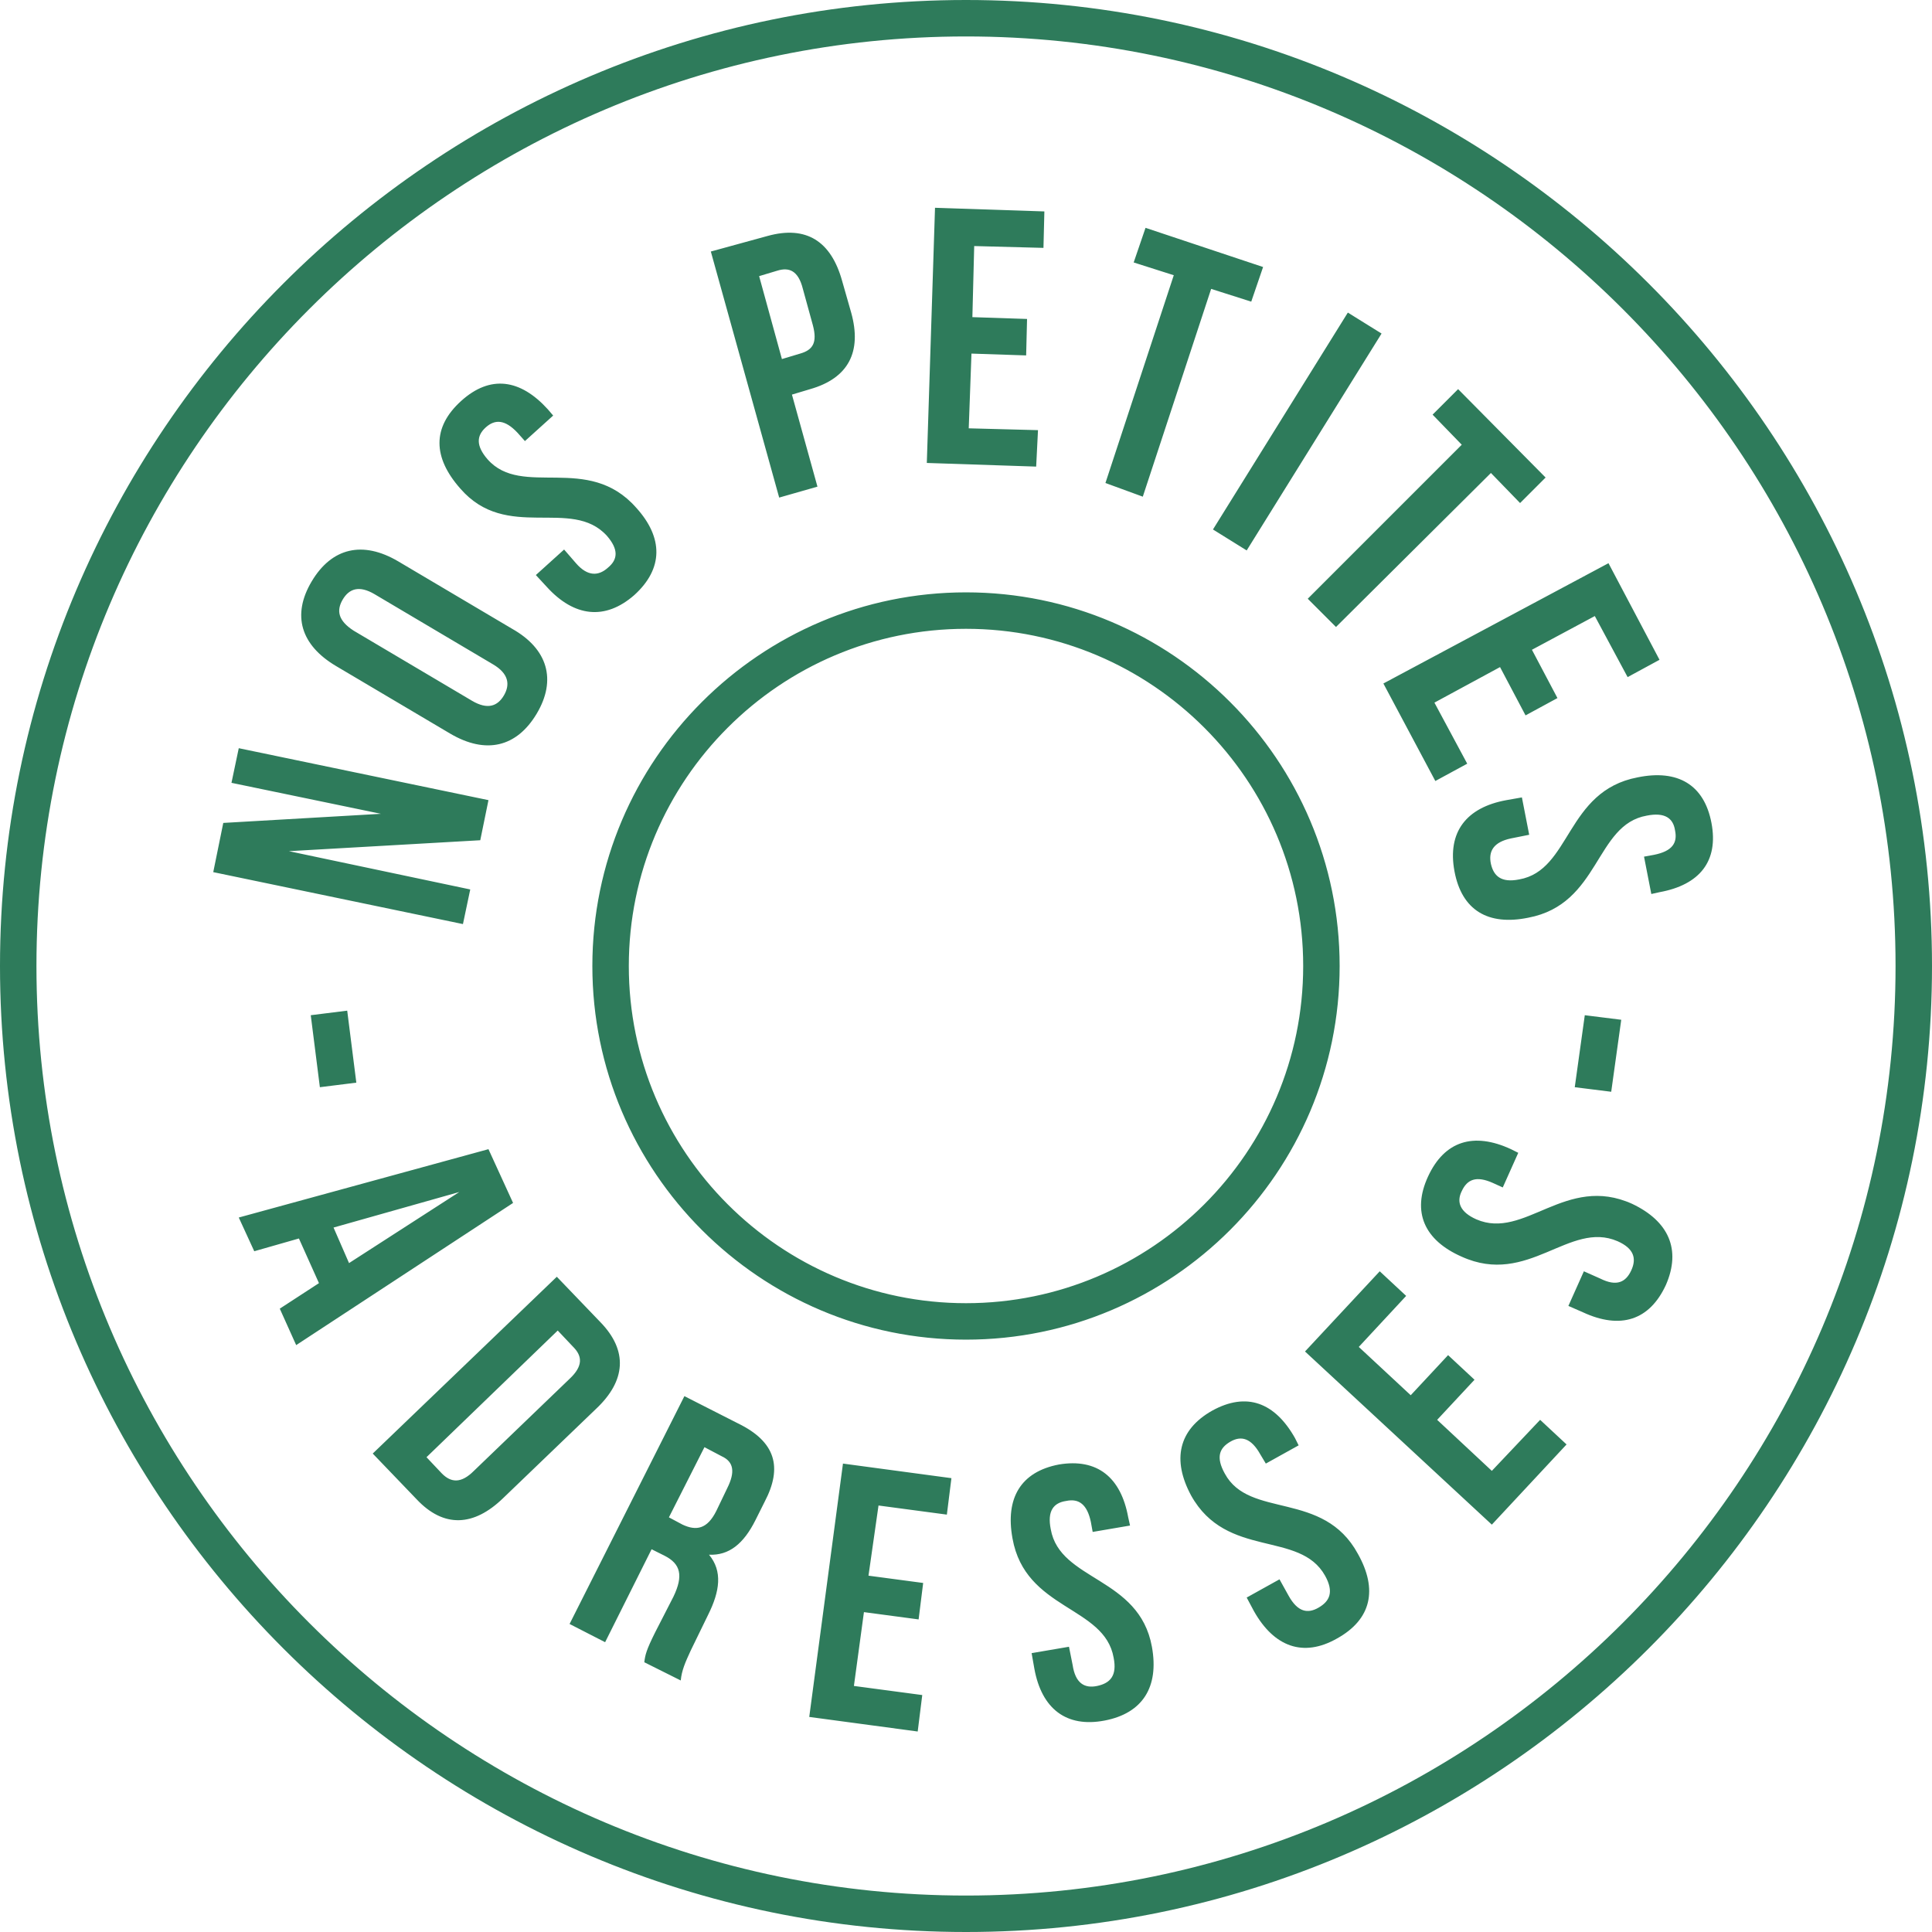
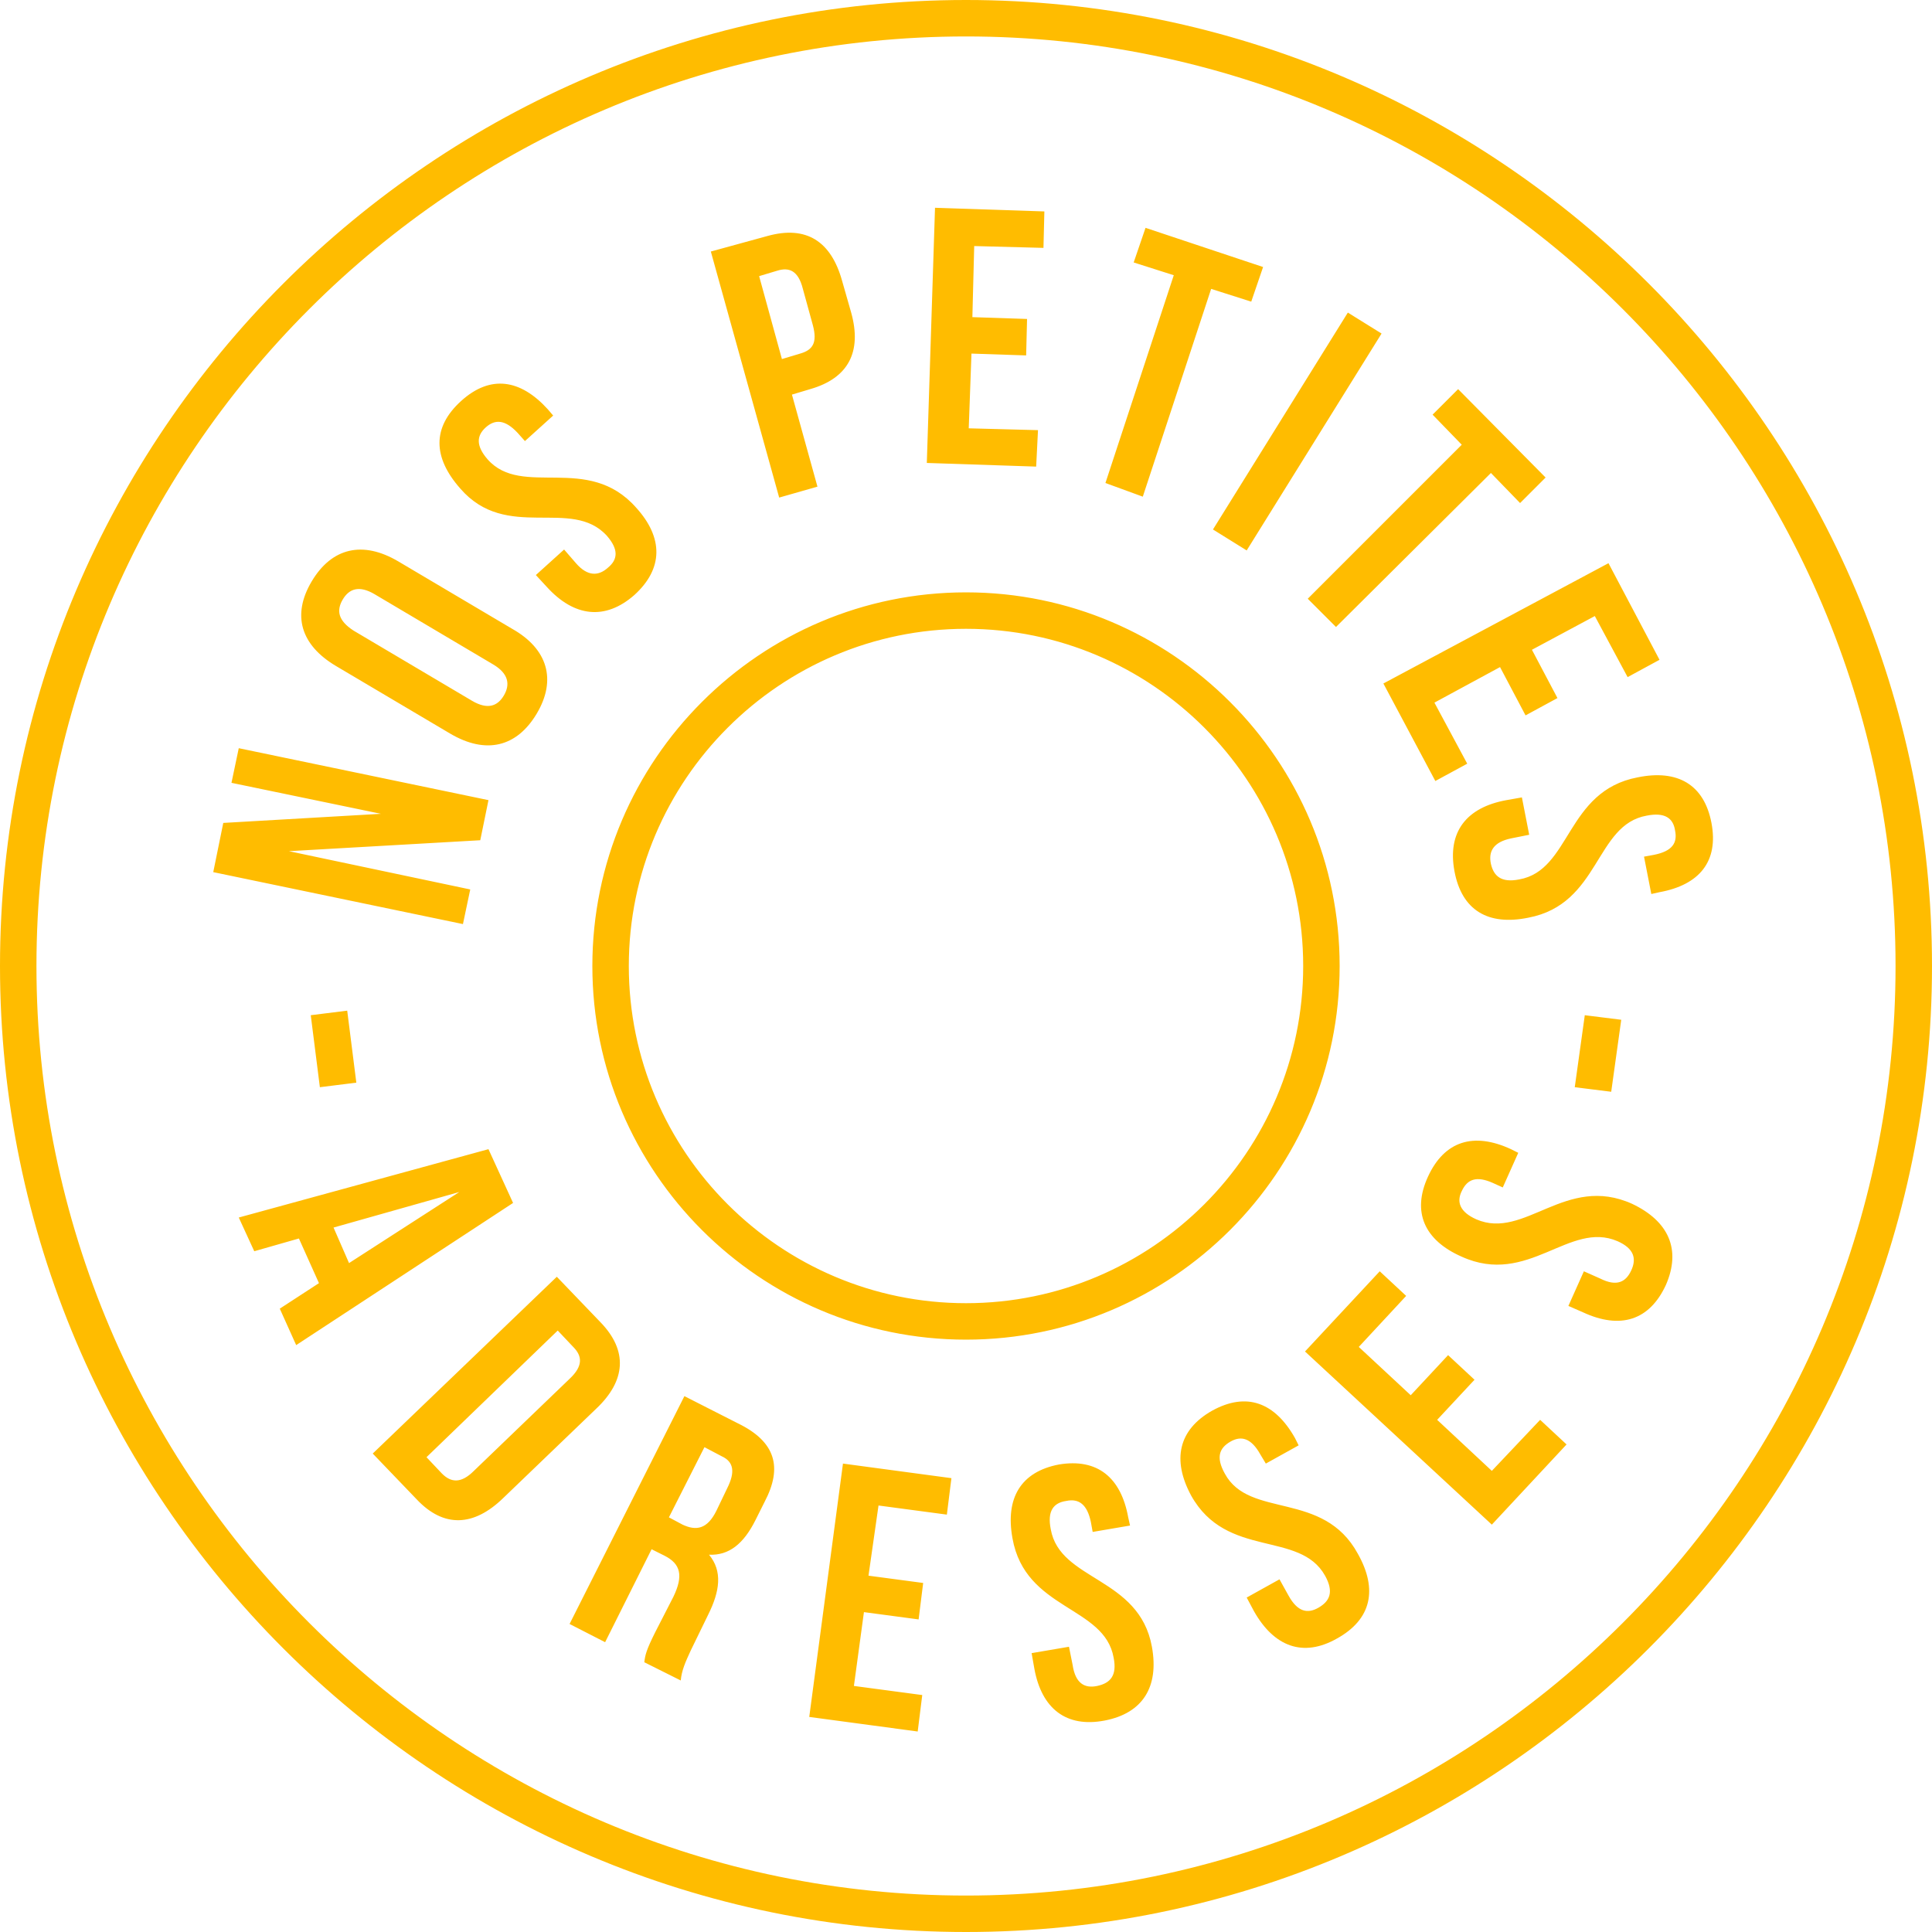
- <svg xmlns="http://www.w3.org/2000/svg" version="1.1" id="Calque_1" x="0px" y="0px" viewBox="0 0 212 212" xml:space="preserve" style="fill: #2e7b5b;">
+ <svg xmlns="http://www.w3.org/2000/svg" version="1.1" id="Calque_1" x="0px" y="0px" viewBox="0 0 212 212" xml:space="preserve" style="fill: #ffbc00;">
  <path d="M106,0C47.6,0,0,47.6,0,106s47.6,106,106,106s106-47.6,106-106S164.4,0,106,0z M106,208C49.8,208,4,162.2,4,106  S49.8,4,106,4s102,45.8,102,102S162.2,208,106,208z M147,106c0-22.6-18.4-41-41-41s-41,18.4-41,41s18.4,41,41,41S147,128.6,147,106z   M106,143c-20.4,0-37-16.6-37-37s16.6-37,37-37s37,16.6,37,37S126.4,143,106,143z M51.6,97.6l-19.9-4.2l21-1.2l0.9-4.4l-27.4-5.7  l-0.8,3.8l16.4,3.4l-17.3,1l-1.1,5.4l27.4,5.7L51.6,97.6z M36.9,73.1l12.5,7.4c3.9,2.3,7.3,1.5,9.5-2.2c2.2-3.7,1.2-7.1-2.7-9.3  l-12.5-7.4c-3.9-2.3-7.3-1.5-9.5,2.2S33,70.8,36.9,73.1z M37.6,65.8c0.7-1.2,1.8-1.6,3.5-0.6l13,7.7c1.7,1,1.9,2.2,1.2,3.4  s-1.8,1.6-3.5,0.6l-13-7.7C37.1,68.1,36.9,67,37.6,65.8z M66.6,58.8c1.3,1.5,1.2,2.6,0.1,3.5c-1,0.9-2.2,1-3.5-0.5l-1.3-1.5  l-3.1,2.8l1.2,1.3c3,3.3,6.4,3.7,9.6,0.9c3.2-2.9,3.2-6.3,0.2-9.6c-5.3-6-12.5-1-16.3-5.3c-1.3-1.5-1.2-2.6-0.2-3.5  c1-0.9,2.1-0.9,3.5,0.6l0.8,0.9l3.1-2.8l-0.6-0.7c-3-3.3-6.3-3.8-9.5-0.9c-3.2,2.9-3.1,6.2-0.1,9.6C55.6,59.5,62.7,54.5,66.6,58.8z   M89.7,53.4l-2.8-10.1l2-0.6c4.2-1.2,5.7-4.1,4.5-8.4l-1-3.5c-1.2-4.3-3.9-6.1-8.2-4.9L78,27.6l7.5,27L89.7,53.4z M85.3,29.7  c1.3-0.4,2.3,0,2.8,2l1.1,4c0.5,1.9,0,2.7-1.4,3.1l-2,0.6l-2.5-9.1L85.3,29.7z M113.9,47.2l-7.6-0.2l0.3-8.2l6,0.2l0.1-4l-6-0.2  l0.2-7.8l7.6,0.2l0.1-4l-12-0.4l-0.9,28l12,0.4L113.9,47.2z M125.4,54.5l7.5-22.8l4.4,1.4l1.3-3.8l-12.9-4.3l-1.3,3.8l4.4,1.4  l-7.5,22.8L125.4,54.5z M136.8,60.4l14.8-23.8l-3.7-2.3l-14.8,23.8L136.8,60.4z M143.5,65.7l3.1,3.1l17-16.9l3.2,3.3l2.8-2.8  l-9.6-9.7l-2.8,2.8l3.2,3.3L143.5,65.7z M157.5,85.7l3.5-1.9l-3.6-6.7l7.2-3.9l2.8,5.3l3.5-1.9l-2.8-5.3l6.9-3.7l3.6,6.7l3.5-1.9  l-5.6-10.6l-24.7,13.2L157.5,85.7z M187.8,90.3c-0.8-4.2-3.7-5.9-8.1-5c-7.9,1.5-7.3,10.2-13,11.2c-2,0.4-2.8-0.4-3.1-1.7  c-0.3-1.4,0.3-2.4,2.2-2.8l2-0.4l-0.8-4.1l-1.7,0.3c-4.4,0.8-6.5,3.5-5.7,7.8s3.7,6,8.1,5.1c7.9-1.5,7.3-10.2,13-11.2  c2-0.4,2.9,0.3,3.1,1.6c0.3,1.4-0.3,2.3-2.3,2.7l-1.1,0.2l0.8,4.1l0.9-0.2C186.5,97.1,188.6,94.5,187.8,90.3z M35.1,119.3l4-0.5  l-1-7.9l-4,0.5L35.1,119.3z M53.6,126.1l-27.4,7.5l1.7,3.7l4.9-1.4l2.2,4.9l-4.3,2.8l1.8,4L56.3,132L53.6,126.1z M38.3,138.6  l-1.7-3.9l13.8-3.9L38.3,138.6z M65.9,145.1l-4.8-5l-20.2,19.4l4.8,5c3,3.2,6.3,3,9.5-0.1l10.2-9.8  C68.7,151.5,68.9,148.2,65.9,145.1z M62.5,151.3L52,161.4c-1.4,1.4-2.5,1.3-3.5,0.3l-1.7-1.8L61.2,146l1.7,1.8  C63.9,148.8,64,149.9,62.5,151.3z M81,156.2l-5.9-3l-12.6,25l3.9,2l5.1-10.2l1.4,0.7c1.8,0.9,2.1,2.2,1,4.5l-2,3.9  c-1,2-1.1,2.5-1.2,3.3l4,2c0.1-1.1,0.5-2,1.1-3.3l1.9-3.9c1.3-2.6,1.6-4.8,0.1-6.6c2.2,0.1,3.8-1.2,5.1-3.8l1-2  C85.9,161,85.1,158.2,81,156.2z M79.8,163.3l-1.2,2.5c-1,2-2.2,2.2-3.7,1.5l-1.5-0.8l3.9-7.7l1.9,1  C80.5,160.4,80.7,161.5,79.8,163.3z M88.8,188.4l11.9,1.6l0.5-4l-7.5-1l1.1-8.1l6,0.8l0.5-4l-6-0.8l1.1-7.7l7.5,1l0.5-4l-11.9-1.6  L88.8,188.4z M115.3,167.8c-0.4-2,0.3-2.9,1.7-3.1c1.4-0.3,2.3,0.4,2.7,2.3l0.2,1.1l4.1-0.7l-0.2-0.9c-0.8-4.4-3.4-6.5-7.6-5.8  c-4.2,0.8-5.9,3.7-5.1,8.1c1.4,7.9,10.1,7.4,11.1,13.1c0.4,2-0.4,2.8-1.8,3.1c-1.4,0.3-2.4-0.3-2.7-2.3l-0.4-2l-4.1,0.7l0.3,1.7  c0.8,4.4,3.5,6.5,7.7,5.7c4.2-0.8,6-3.7,5.2-8.1C125,173,116.3,173.5,115.3,167.8z M134.4,161.7c-1-1.8-0.6-2.8,0.6-3.5  c1.2-0.7,2.3-0.4,3.3,1.4l0.6,1l3.6-2l-0.4-0.8c-2.2-3.9-5.3-5.1-9.1-3c-3.7,2.1-4.4,5.4-2.3,9.3c3.9,7,11.9,3.8,14.7,8.8  c1,1.8,0.5,2.8-0.7,3.5s-2.3,0.5-3.3-1.3l-1-1.8l-3.6,2l0.8,1.5c2.2,3.9,5.4,5.1,9.1,3c3.8-2.1,4.5-5.4,2.3-9.3  C145.2,163.5,137.1,166.7,134.4,161.7z M163.7,161.4l-6-5.6l4.1-4.4l-2.9-2.7l-4.1,4.4l-5.7-5.3l5.2-5.6l-2.9-2.7l-8.2,8.8l20.5,19  l8.2-8.8l-2.9-2.7L163.7,161.4z M179.1,132.1c-7.3-3.3-11.8,4-17.1,1.7c-1.8-0.8-2.2-1.9-1.6-3.1c0.6-1.3,1.6-1.7,3.4-0.9l1.1,0.5  l1.7-3.8l-0.8-0.4c-4.1-1.9-7.3-0.9-9.1,3c-1.8,3.9-0.4,7,3.7,8.8c7.3,3.3,11.8-4,17.1-1.7c1.8,0.8,2.1,1.9,1.5,3.2  c-0.6,1.3-1.6,1.8-3.4,0.9l-1.8-0.8l-1.7,3.8l1.6,0.7c4.1,1.9,7.3,0.9,9.1-3C184.5,137.1,183.1,134,179.1,132.1z M177.9,111.9  l-4-0.5l-1.1,7.9l4,0.5L177.9,111.9z" />
</svg>
